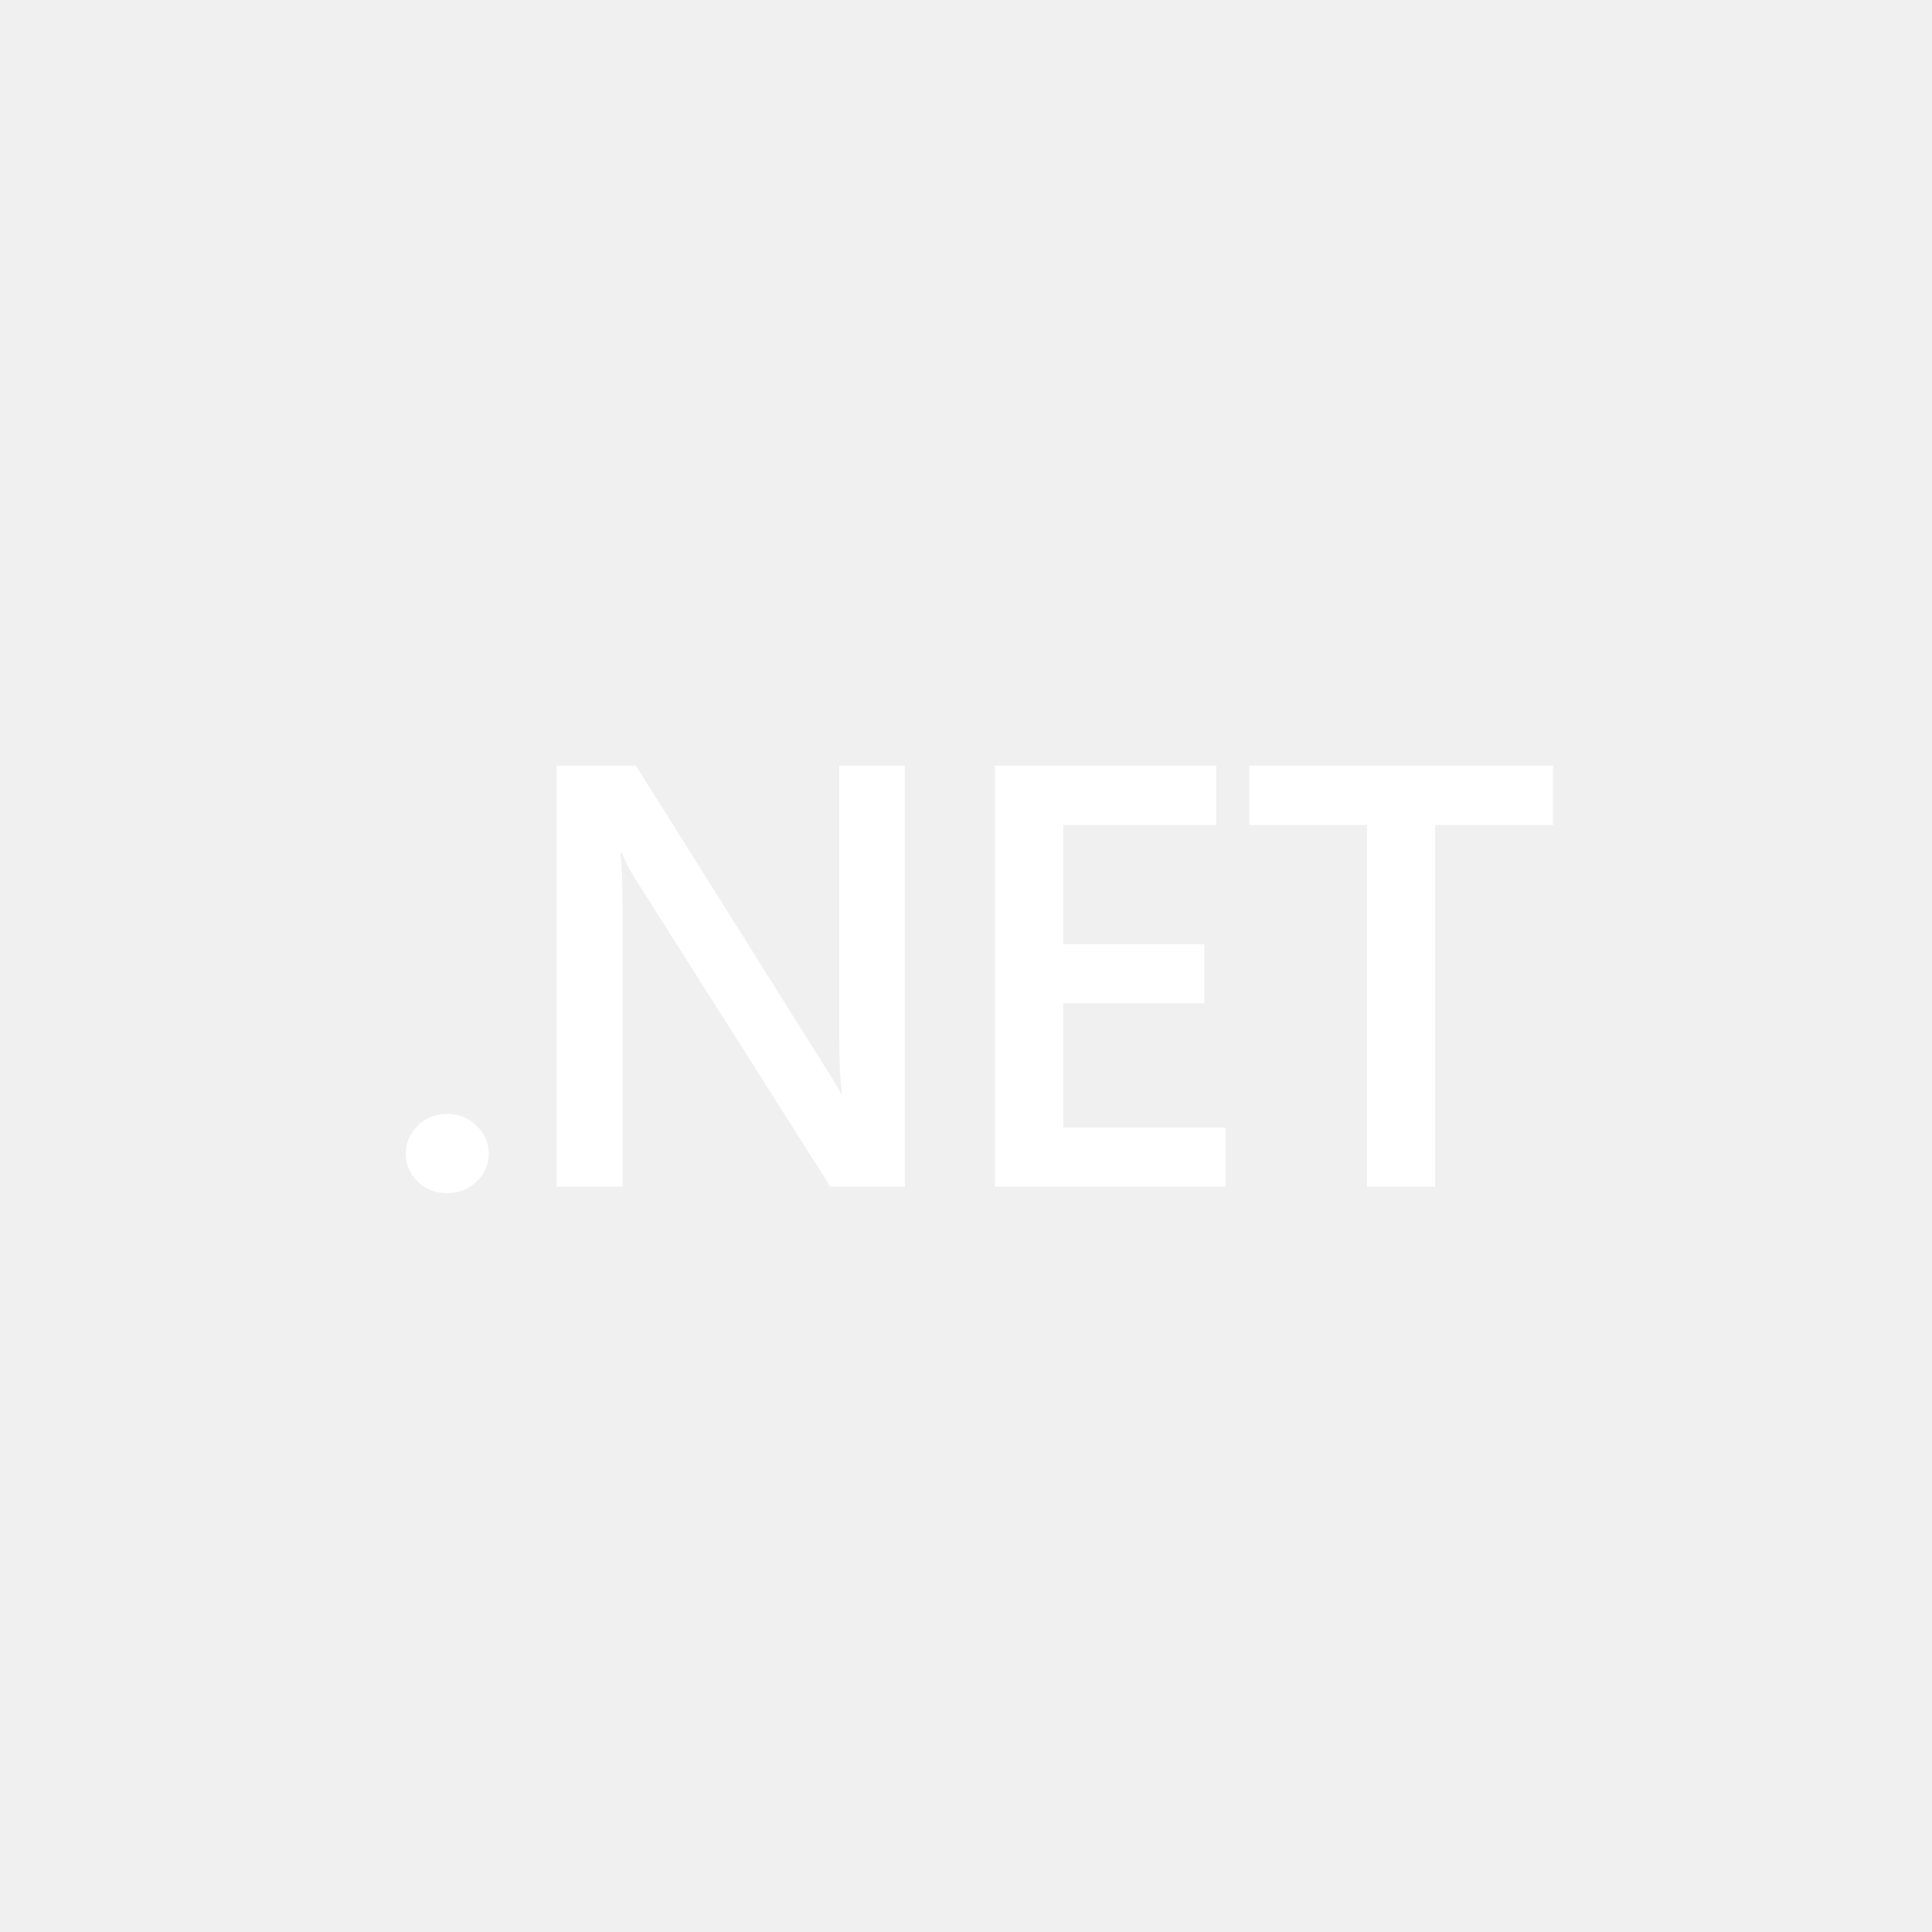
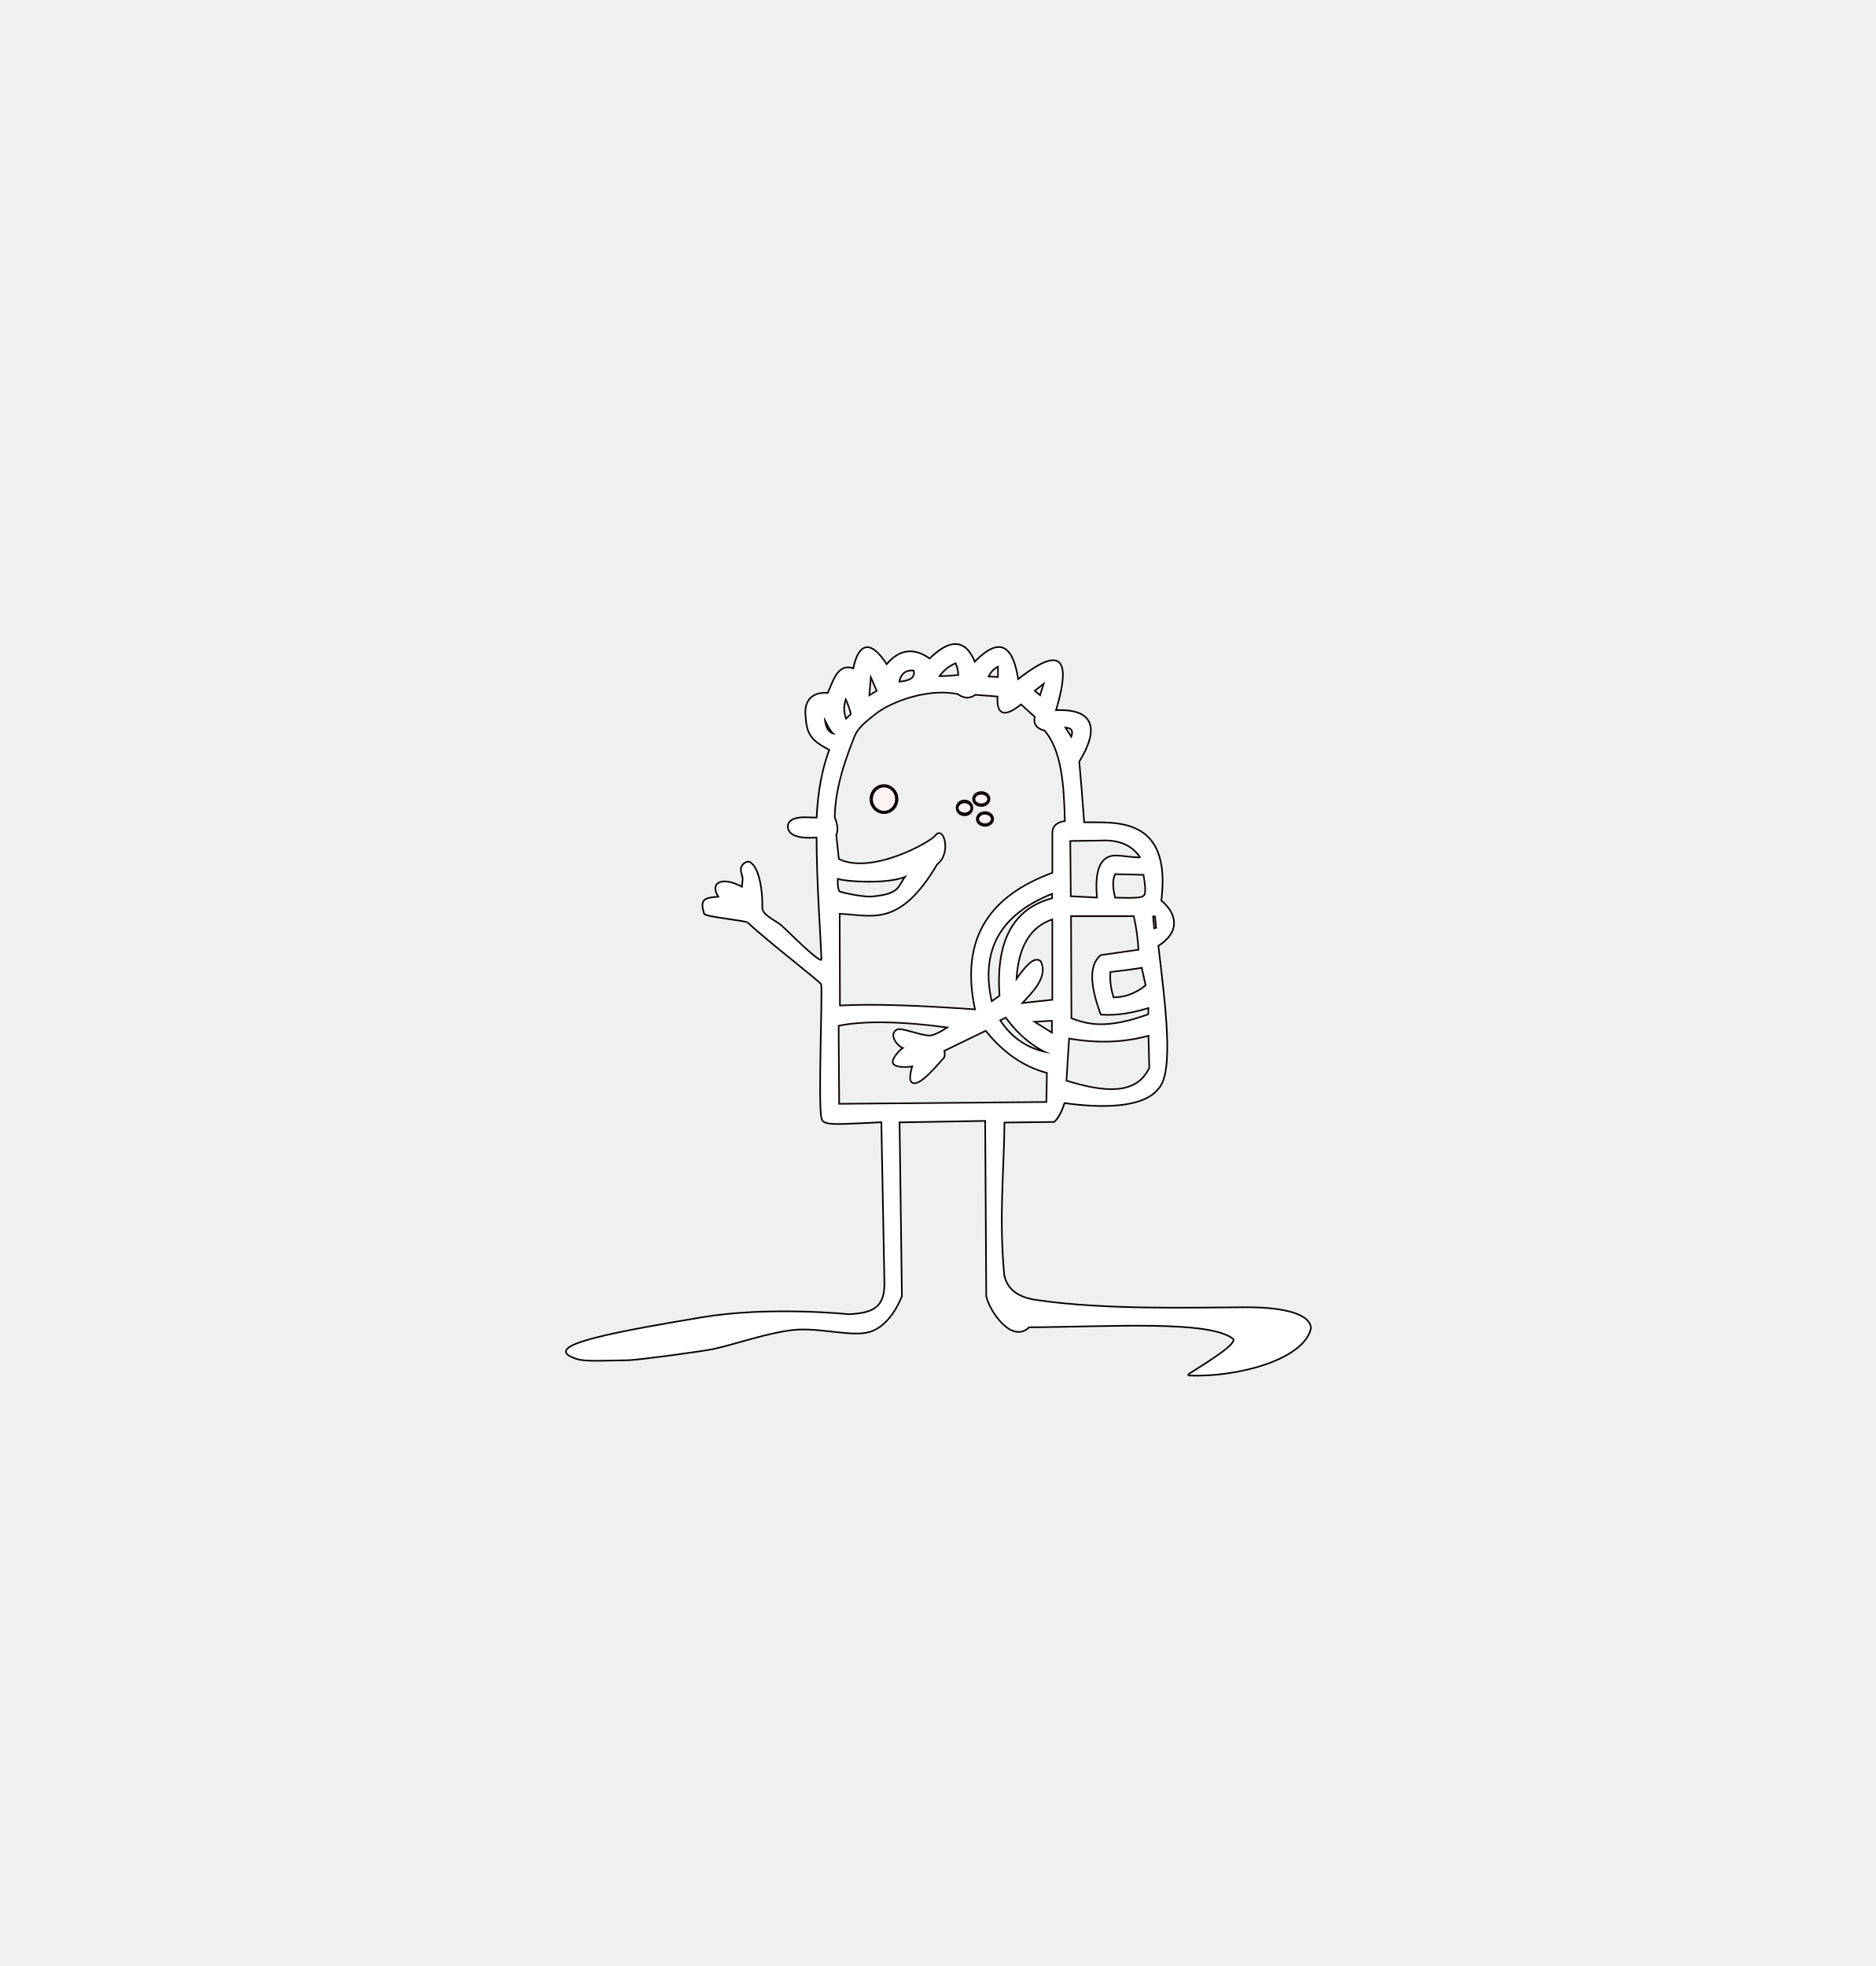
- <svg xmlns="http://www.w3.org/2000/svg" width="456" height="456" viewBox="0 0 456 456" version="1.1" xml:space="preserve" style="fill-rule:evenodd;clip-rule:evenodd;stroke-linejoin:round;stroke-miterlimit:2;">
-   <path d="m 105.5,281.609 c -2.703,0 -5.001,-0.9 -6.893,-2.702 -1.892,-1.848 -2.838,-4.042 -2.838,-6.582 0,-2.587 0.946,-4.804 2.838,-6.652 1.892,-1.848 4.19,-2.772 6.893,-2.772 2.748,0 5.068,0.924 6.96,2.772 1.937,1.848 2.906,4.064 2.906,6.652 0,2.54 -0.968,4.734 -2.906,6.582 -1.892,1.802 -4.212,2.702 -6.96,2.702 z" style="fill:#ffffff;fill-rule:nonzero;stroke-width:0.838" />
-   <path d="M 213.561,280.084 H 195.99 L 149.7,207.054 c -1.171,-1.848 -2.14,-3.765 -2.906,-5.751 h -0.406 c 0.361,2.125 0.541,6.675 0.541,13.65 v 65.132 h -15.543 v -99.36 h 18.719 l 44.737,71.298 c 1.892,2.957 3.109,4.989 3.649,6.098 h 0.27 c -0.45,-2.632 -0.676,-7.09 -0.676,-13.373 v -64.023 h 15.476 z" style="fill:#ffffff;fill-rule:nonzero;stroke-width:0.838" />
-   <path d="m 289.251,280.084 h -54.401 v -99.36 h 52.238 v 13.997 h -36.154 v 28.131 h 33.316 v 13.927 h -33.316 v 29.378 h 38.316 z" style="fill:#ffffff;fill-rule:nonzero;stroke-width:0.838" />
-   <path d="M 366.565,194.721 H 338.722 v 85.363 h -16.084 v -85.363 h -27.775 v -13.997 h 71.701 z" style="fill:#ffffff;fill-rule:nonzero;stroke-width:0.838" />
+ <svg xmlns="http://www.w3.org/2000/svg" width="100%" height="100%" viewBox="0 0 586 614" version="1.1" xml:space="preserve" style="fill-rule:evenodd;clip-rule:evenodd;stroke-linecap:round;stroke-linejoin:round;stroke-miterlimit:1.5;">
+   <g transform="matrix(1,0,0,1,77,34)">
+     <g id="Person" transform="matrix(0.775512,0,0,0.775512,39.9996,105.603)">
+       <g id="outline">
+         <path d="M169.042,355.229C158.488,356.278 145.521,360.953 136.496,362.922C132.313,363.835 105.916,367.406 102.095,367.448C94.482,367.53 87.041,368.006 82.797,367.275C81.77,367.098 80.472,366.615 79.235,366.049C69.517,361.612 100.55,356.037 132.11,350.767C159.222,346.24 191.041,349.57 191.041,349.57C201.398,349.078 205.817,346.387 205.688,336.473L204.45,271.583C204.45,271.583 189.975,272.384 185.997,272.322C180.647,272.239 180.626,271.186 180.347,270.242C178.883,265.284 180.836,219.254 180.2,216.286C179.973,215.226 159.022,199.268 150.526,191.274C149.492,190.3 132.667,188.875 132.984,187.664C133.055,187.391 131.622,184.246 132.987,182.754C134.328,181.287 139.224,181.646 138.924,181.21C134.996,175.507 140.166,173.141 148.122,177.53C148.42,177.694 148.299,176.362 148.576,174.214C148.739,172.95 147.584,170.964 147.89,169.673C148.348,167.738 150.351,166.998 151.075,167.44C155.077,169.881 156.054,180.577 155.853,185.291C155.708,188.686 160.761,190.52 163.593,192.853C165.502,194.425 178.254,207.49 179.942,206.87C180.499,206.665 180.279,205.41 180.255,204.73C179.971,196.81 178.391,175.524 178.349,156.928C176.426,157.062 166.502,157.899 166.8,152.633C167.346,147.629 178.239,150.231 178.391,149.37C178.829,138.831 180.625,129.581 183.546,121.811C175.128,117.504 174.357,114.918 173.839,107.251C173.629,100.979 177.864,98.917 182.745,99.36C184.992,94.514 186.774,86.983 193.059,89.596C194.948,79.954 199.238,76.972 206.249,87.995C211.296,81.794 217.128,80.879 223.606,85.582C231.352,77.938 237.739,76.976 241.658,87.012C249.522,78.895 256.393,76.618 258.996,94.033C271.619,84.281 282.243,79.128 274.049,106.334C289.421,105.548 291.773,113.175 283.517,126.641C284.08,132.601 285.033,144.485 285.522,151.431C297.781,151.765 320.916,148.333 316.561,182.813C322.144,187.282 325.058,194.673 315.37,200.722C318.024,223.649 321.951,251.917 315.352,258.385C309.436,265.853 292.832,266.032 277.707,263.85C276.799,266.628 275.543,269.688 273.655,271.485L253.408,271.728C253.226,292.12 251.122,309.765 253.307,333.537C254.615,339.678 259.349,342.994 267.518,343.955C294.143,347.79 327.498,346.881 350.714,346.761C367.241,346.675 376.674,349.793 376.853,354.887C374.087,367.149 347.756,374.384 328.095,373.609C338.05,367.291 347.839,361.217 346.126,358.983C336.55,351.162 296.498,354.012 263.516,354.185C255.965,361.729 245.918,344.188 246.705,340.823L246.267,271.059L211.145,271.667L212.093,341.971C209.449,348.373 205.134,354.354 199.312,356.079C192.242,358.175 179.26,354.212 169.042,355.229Z" style="fill:none;stroke:black;stroke-width:1.29px;" />
+         <g id="face">
+           <g transform="matrix(1.28947,0,0,1.28947,-51.5783,-136.172)">
+             <ellipse cx="230.672" cy="221.774" rx="2.337" ry="1.889" style="fill:rgb(255,242,242);" />
+           </g>
+           <g transform="matrix(1.28947,0,0,1.28947,-51.5783,-136.172)">
+             <ellipse cx="229.519" cy="215.541" rx="2.359" ry="1.91" style="fill:rgb(255,242,242);" />
+           </g>
+           <g transform="matrix(1.28947,0,0,1.28947,-51.5783,-136.172)">
+             <ellipse cx="224.289" cy="218.316" rx="2.295" ry="2.017" style="fill:rgb(255,242,242);" />
+           </g>
+           <g transform="matrix(1.28947,0,0,1.28947,-51.5783,-136.172)">
+             <ellipse cx="199.129" cy="215.565" rx="3.982" ry="4.148" style="fill:rgb(255,242,242);" />
+           </g>
+           <g transform="matrix(1.12353,0,0,1.08743,-25.9212,-12.8649)">
+             <ellipse cx="205.703" cy="142.223" rx="4.57" ry="4.919" style="fill:none;stroke:rgb(13,2,2);stroke-width:1.17px;" />
+           </g>
+           <g transform="matrix(0.968468,0,0,1.23529,7.58637,-34.8098)">
+             <ellipse cx="237.539" cy="145.836" rx="3.055" ry="2.106" style="fill:none;stroke:rgb(13,2,2);stroke-width:1.16px;" />
+           </g>
+           <g transform="matrix(0.95671,0,0,1.06548,10.4475,-9.9126)">
+             <ellipse cx="244.517" cy="142.354" rx="3.179" ry="2.312" style="fill:none;stroke:rgb(13,2,2);stroke-width:1.27px;" />
+           </g>
+           <g transform="matrix(1.02336,0,0,1.07927,-5.81495,-12.0675)">
+             <ellipse cx="245.935" cy="149.979" rx="2.945" ry="2.257" style="fill:none;stroke:rgb(13,2,2);stroke-width:1.23px;" />
+           </g>
+         </g>
+         <path d="M186.313,173.491C189.26,174.76 208.308,175.946 214.697,172.269C210.708,177.027 212.549,180.206 200.454,181.344C197.515,181.62 190.65,180.323 187.427,179.394C185.946,178.968 186.238,173.87 186.313,173.491Z" style="fill:none;stroke:black;stroke-width:1.29px;" />
+         <path d="M180.992,108.683C182.13,110.39 183.706,115.024 185.946,115.771C184.935,115.705 184.906,115.852 183.985,115.392C180.934,113.866 181.094,108.99 180.992,108.683Z" style="fill:none;stroke:rgb(13,2,2);stroke-width:1.29px;" />
+         <path d="M189.766,109.956C188.518,106.894 188.536,103.832 189.766,100.769C190.701,102.865 191.583,104.992 192.121,107.326C192.176,107.568 192.097,107.821 191.914,107.988C191.265,108.583 189.766,109.956 189.766,109.956Z" style="fill:none;stroke:rgb(13,2,2);stroke-width:1.29px;" />
+         <path d="M198.918,100.597L199.675,91.445L202.668,98.327L198.918,100.597Z" style="fill:none;stroke:rgb(13,2,2);stroke-width:1.29px;" />
+         <path d="M210.926,94.851C211.72,90.87 213.973,89.303 217.428,89.725C218.381,93.145 215.662,94.551 210.926,94.851Z" style="fill:none;stroke:rgb(13,2,2);stroke-width:1.29px;" />
+         <path d="M226.959,92.581C228.757,89.897 231.137,87.879 234.219,86.663C234.877,88.124 235.384,89.812 235.492,92.099C231.36,92.539 228.975,92.6 226.959,92.581Z" style="fill:none;stroke:rgb(13,2,2);stroke-width:1.29px;" />
+         <path d="M246.846,92.718C247.803,90.523 249.272,88.881 251.422,87.97L251.422,92.959L246.846,92.718Z" style="fill:none;stroke:rgb(13,2,2);stroke-width:1.29px;" />
+         <path d="M265.425,98.155L270.105,94.473L268.212,100.529L265.425,98.155Z" style="fill:none;stroke:rgb(13,2,2);stroke-width:1.29px;" />
+         <path d="M277.674,112.64C280.808,112.65 282.156,113.982 280.702,117.388L277.674,112.64Z" style="fill:none;stroke:rgb(13,2,2);stroke-width:1.29px;" />
+         <path d="M314.65,188.719L315.156,193.827L313.725,194.268L313.24,188.741L314.65,188.719Z" style="fill:none;stroke:rgb(13,2,2);stroke-width:1.29px;" />
+         <path d="M298.04,181.804C297.066,177.934 296.695,174.366 298.108,171.689L309.979,171.964C309.979,171.964 311.332,178.771 310.391,180.428C309.451,182.085 306.354,181.714 304.336,181.908L298.04,181.804Z" style="fill:none;stroke:rgb(13,2,2);stroke-width:1.29px;" />
+         <path d="M280.114,181.22L279.907,158.339L292.431,158.167C300.084,157.745 305.457,160.172 308.706,165.255C308.737,166.28 300.419,164.568 297.661,164.876C290.906,165.633 290.668,174.313 291.33,181.804L280.114,181.22Z" style="fill:none;stroke:rgb(13,2,2);stroke-width:1.29px;" />
+         <path d="M280.203,188.624L306.075,188.624C307.119,193.176 307.858,198.408 308.007,202.736L292.635,204.92C287.616,209.21 288.996,217.93 292.719,228.272C299.159,228.732 305.599,227.505 312.039,225.5L311.955,228.692C294.703,234.925 287.24,232.858 280.371,230.288L280.203,188.624Z" style="fill:none;stroke:rgb(13,2,2);stroke-width:1.29px;" />
+         <path d="M296.079,211.136C295.741,215.496 296.416,218.732 297.423,221.972C301.738,221.932 306.183,220.781 310.947,216.932L309.267,209.372C304.871,210.081 300.475,210.651 296.079,211.136Z" style="fill:none;stroke:rgb(13,2,2);stroke-width:1.29px;" />
+         <path d="M279.447,237.848C290.855,239.851 301.75,239.597 312.039,236.672L312.375,250.112C307.211,261.147 294.494,260.502 278.355,255.404L279.447,237.848Z" style="fill:none;stroke:rgb(13,2,2);stroke-width:1.29px;" />
+         <path d="M260.127,224.324C265.349,218.759 270.854,213.205 268.107,207.356C265.832,205.184 262.153,209.565 258.195,215.252C258.789,201.35 263.76,192.782 273.315,189.8L273.315,222.896L260.127,224.324Z" style="fill:none;stroke:rgb(13,2,2);stroke-width:1.29px;" />
+         <path d="M248.367,223.736C243.446,202.516 251.831,187.808 273.231,179.468L273.231,181.988C258.085,185.867 250.408,198.213 252.063,221.132L248.367,223.736Z" style="fill:none;stroke:rgb(13,2,2);stroke-width:1.29px;" />
+         <path d="M264.831,231.212L273.147,236.42L273.147,230.708L264.831,231.212Z" style="fill:none;stroke:rgb(13,2,2);stroke-width:1.29px;" />
+         <path d="M254.331,229.364C259.605,236.644 265.632,241.516 272.307,244.316C263.253,242.943 256.412,238.325 251.559,230.792L254.331,229.364Z" style="fill:none;stroke:rgb(13,2,2);stroke-width:1.29px;" />
+         <path d="M246.246,234.698C252.877,242.963 260.859,249.148 271.131,251.813L270.921,264.098L186.815,264.833L186.605,232.808C196.572,230.739 211.142,230.795 231.545,233.543C231.545,233.543 226.618,237.123 223.756,237.309C220.256,237.537 212.242,233.996 210.545,234.908C206.991,236.819 211.764,242.18 213.859,241.924C213.197,241.483 208.574,245.996 209.075,247.928C209.595,249.931 216.243,249.384 217.055,248.978C217.055,248.978 214.938,255.018 216.845,255.803C219.81,257.024 226.978,247.963 229.025,245.828C229.68,245.146 229.13,242.993 229.13,242.993L246.246,234.698Z" style="fill:none;stroke:rgb(13,2,2);stroke-width:1.29px;" />
+         <path d="M242.255,226.823C235.728,196.934 249.06,180.585 273.336,171.698L273.336,155.213C273.4,153.032 274.67,151.408 278.376,150.908C278.016,136.383 277.207,122.269 270.081,113.948C266.592,113.054 265.589,111.166 266.301,108.593L260.421,103.238C253.439,108.929 250.707,107.381 251.286,100.193L241.94,99.458C239.665,101.121 237.39,100.944 235.115,99.248C224.012,96.668 208.281,101.744 201.095,107.648C198.014,110.179 194.451,112.749 193.01,116.468C190.333,123.38 185.257,135.805 185.03,149.123C186.258,152.085 186.392,154.421 185.66,156.263L186.71,166.133C200.183,172.886 224.232,159.268 226.085,156.683C228.954,152.682 232.066,163.597 226.4,167.813C211.074,193.799 200.02,188.033 187.025,187.658L187.13,225.248C202.499,224.437 221.84,225.391 242.255,226.823Z" style="fill:none;stroke:rgb(13,2,2);stroke-width:1.29px;" />
+       </g>
+       <path d="M169.042,355.229C158.488,356.278 145.521,360.953 136.496,362.922C132.313,363.835 105.916,367.406 102.095,367.448C94.482,367.53 87.041,368.006 82.797,367.275C81.77,367.098 80.472,366.615 79.235,366.049C69.517,361.612 100.55,356.037 132.11,350.767C159.222,346.24 191.041,349.57 191.041,349.57C201.398,349.078 205.817,346.387 205.688,336.473L204.45,271.583C204.45,271.583 189.975,272.384 185.997,272.322C180.647,272.239 180.626,271.186 180.347,270.242C178.883,265.284 180.836,219.254 180.2,216.286C179.973,215.226 159.022,199.268 150.526,191.274C149.492,190.3 132.667,188.875 132.984,187.664C133.055,187.391 131.622,184.246 132.987,182.754C134.328,181.287 139.224,181.646 138.924,181.21C134.996,175.507 140.166,173.141 148.122,177.53C148.42,177.694 148.299,176.362 148.576,174.214C148.739,172.95 147.584,170.964 147.89,169.673C148.348,167.738 150.351,166.998 151.075,167.44C155.077,169.881 156.054,180.577 155.853,185.291C155.708,188.686 160.761,190.52 163.593,192.853C165.502,194.425 178.254,207.49 179.942,206.87C180.499,206.665 180.279,205.41 180.255,204.73C179.971,196.81 178.391,175.524 178.349,156.928C176.426,157.062 166.502,157.899 166.8,152.633C167.346,147.629 178.239,150.231 178.391,149.37C178.829,138.831 180.625,129.581 183.546,121.811C175.128,117.504 174.357,114.918 173.839,107.251C173.629,100.979 177.864,98.917 182.745,99.36C184.992,94.514 186.774,86.983 193.059,89.596C194.948,79.954 199.238,76.972 206.249,87.995C211.296,81.794 217.128,80.879 223.606,85.582C231.352,77.938 237.739,76.976 241.658,87.012C249.522,78.895 256.393,76.618 258.996,94.033C271.619,84.281 282.243,79.128 274.049,106.334C289.421,105.548 291.773,113.175 283.517,126.641C284.08,132.601 285.033,144.485 285.522,151.431C297.781,151.765 320.916,148.333 316.561,182.813C322.144,187.282 325.058,194.673 315.37,200.722C318.024,223.649 321.951,251.917 315.352,258.385C309.436,265.853 292.832,266.032 277.707,263.85C276.799,266.628 275.543,269.688 273.655,271.485L253.408,271.728C253.226,292.12 251.122,309.765 253.307,333.537C254.615,339.678 259.349,342.994 267.518,343.955C294.143,347.79 327.498,346.881 350.714,346.761C367.241,346.675 376.674,349.793 376.853,354.887C374.087,367.149 347.756,374.384 328.095,373.609C338.05,367.291 347.839,361.217 346.126,358.983C336.55,351.162 296.498,354.012 263.516,354.185C255.965,361.729 245.918,344.188 246.705,340.823L246.267,271.059L211.145,271.667L212.093,341.971C209.449,348.373 205.134,354.354 199.312,356.079C192.242,358.175 179.26,354.212 169.042,355.229ZM280.203,188.624L280.371,230.288C287.24,232.858 294.703,234.925 311.955,228.692L312.039,225.5C305.599,227.505 299.159,228.732 292.719,228.272C288.996,217.93 287.616,209.21 292.635,204.92L308.007,202.736C307.858,198.408 307.119,193.176 306.075,188.624L280.203,188.624ZM242.255,226.823C235.728,196.934 249.06,180.585 273.336,171.698L273.336,155.213C273.4,153.032 274.67,151.408 278.376,150.908C278.016,136.383 277.207,122.269 270.081,113.948C266.592,113.054 265.589,111.166 266.301,108.593L260.421,103.238C253.439,108.929 250.707,107.381 251.286,100.193L241.94,99.458C239.665,101.121 237.39,100.944 235.115,99.248C224.012,96.668 208.281,101.744 201.095,107.648C198.014,110.179 194.451,112.749 193.01,116.468C190.333,123.38 185.257,135.805 185.03,149.123C186.258,152.085 186.392,154.421 185.66,156.263L186.71,166.133C200.183,172.886 224.232,159.268 226.085,156.683C228.954,152.682 232.066,163.597 226.4,167.813C211.074,193.799 200.02,188.033 187.025,187.658L187.13,225.248C202.499,224.437 221.84,225.391 242.255,226.823ZM264.831,231.212L273.147,236.42L273.147,230.708L264.831,231.212ZM260.127,224.324L273.315,222.896L273.315,189.8C263.76,192.782 258.789,201.35 258.195,215.252C262.153,209.565 265.832,205.184 268.107,207.356C270.854,213.205 265.349,218.759 260.127,224.324ZM279.447,237.848L278.355,255.404C294.494,260.502 307.211,261.147 312.375,250.112L312.039,236.672C301.75,239.597 290.855,239.851 279.447,237.848ZM296.079,211.136C295.741,215.496 296.416,218.732 297.423,221.972C301.738,221.932 306.183,220.781 310.947,216.932L309.267,209.372C304.871,210.081 300.475,210.651 296.079,211.136ZM248.367,223.736L252.063,221.132C250.408,198.213 258.085,185.867 273.231,181.988L273.231,179.468C251.831,187.808 243.446,202.516 248.367,223.736ZM254.331,229.364L251.559,230.792C256.412,238.325 263.253,242.943 272.307,244.316C265.632,241.516 259.605,236.644 254.331,229.364ZM186.313,173.491C186.238,173.87 185.946,178.968 187.427,179.394C190.65,180.323 197.515,181.62 200.454,181.344C212.549,180.206 210.708,177.027 214.697,172.269C208.308,175.946 189.26,174.76 186.313,173.491ZM265.425,98.155L268.212,100.529L270.105,94.473L265.425,98.155ZM277.674,112.64L280.702,117.388C282.156,113.982 280.808,112.65 277.674,112.64ZM246.846,92.718L251.422,92.959L251.422,87.97C249.272,88.881 247.803,90.523 246.846,92.718ZM314.65,188.719L313.24,188.741L313.725,194.268L315.156,193.827L314.65,188.719ZM298.04,181.804L304.336,181.908C306.354,181.714 309.451,182.085 310.391,180.428C311.332,178.771 309.979,171.964 309.979,171.964L298.108,171.689C296.695,174.366 297.066,177.934 298.04,181.804ZM180.992,108.683C181.094,108.99 180.934,113.866 183.985,115.392C184.906,115.852 184.935,115.705 185.946,115.771C183.706,115.024 182.13,110.39 180.992,108.683ZM280.114,181.22L291.33,181.804C290.668,174.313 290.906,165.633 297.661,164.876C300.419,164.568 308.737,166.28 308.706,165.255C305.457,160.172 300.084,157.745 292.431,158.167L279.907,158.339L280.114,181.22ZM210.926,94.851C215.662,94.551 218.381,93.145 217.428,89.725C213.973,89.303 211.72,90.87 210.926,94.851ZM213.57,241.926C211.363,241.718 207.146,236.735 210.545,234.908C212.242,233.996 220.256,237.537 223.756,237.309C226.618,237.123 231.545,233.543 231.545,233.543C211.142,230.795 196.572,230.739 186.605,232.808L186.815,264.833L270.921,264.098L271.131,251.813C260.859,249.148 252.877,242.963 246.246,234.698L229.13,242.993C229.13,242.993 229.68,245.146 229.025,245.828C226.978,247.963 219.81,257.024 216.845,255.803C214.938,255.018 217.055,248.978 217.055,248.978C216.243,249.384 209.595,249.931 209.075,247.928C208.621,246.18 212.363,242.319 213.57,241.926ZM213.57,241.926C213.67,241.936 213.767,241.935 213.859,241.924C213.796,241.882 213.697,241.885 213.57,241.926ZM189.766,109.956C189.766,109.956 191.375,108.483 191.981,107.927C192.122,107.798 192.184,107.603 192.142,107.415C191.606,105.047 190.713,102.892 189.766,100.769C188.536,103.832 188.518,106.894 189.766,109.956ZM198.918,100.597L202.668,98.327L199.675,91.445L198.918,100.597ZM226.959,92.581C228.975,92.6 231.36,92.539 235.492,92.099C235.384,89.812 234.877,88.124 234.219,86.663C231.137,87.879 228.757,89.897 226.959,92.581Z" style="fill:white;" />
+     </g>
+   </g>
</svg>
